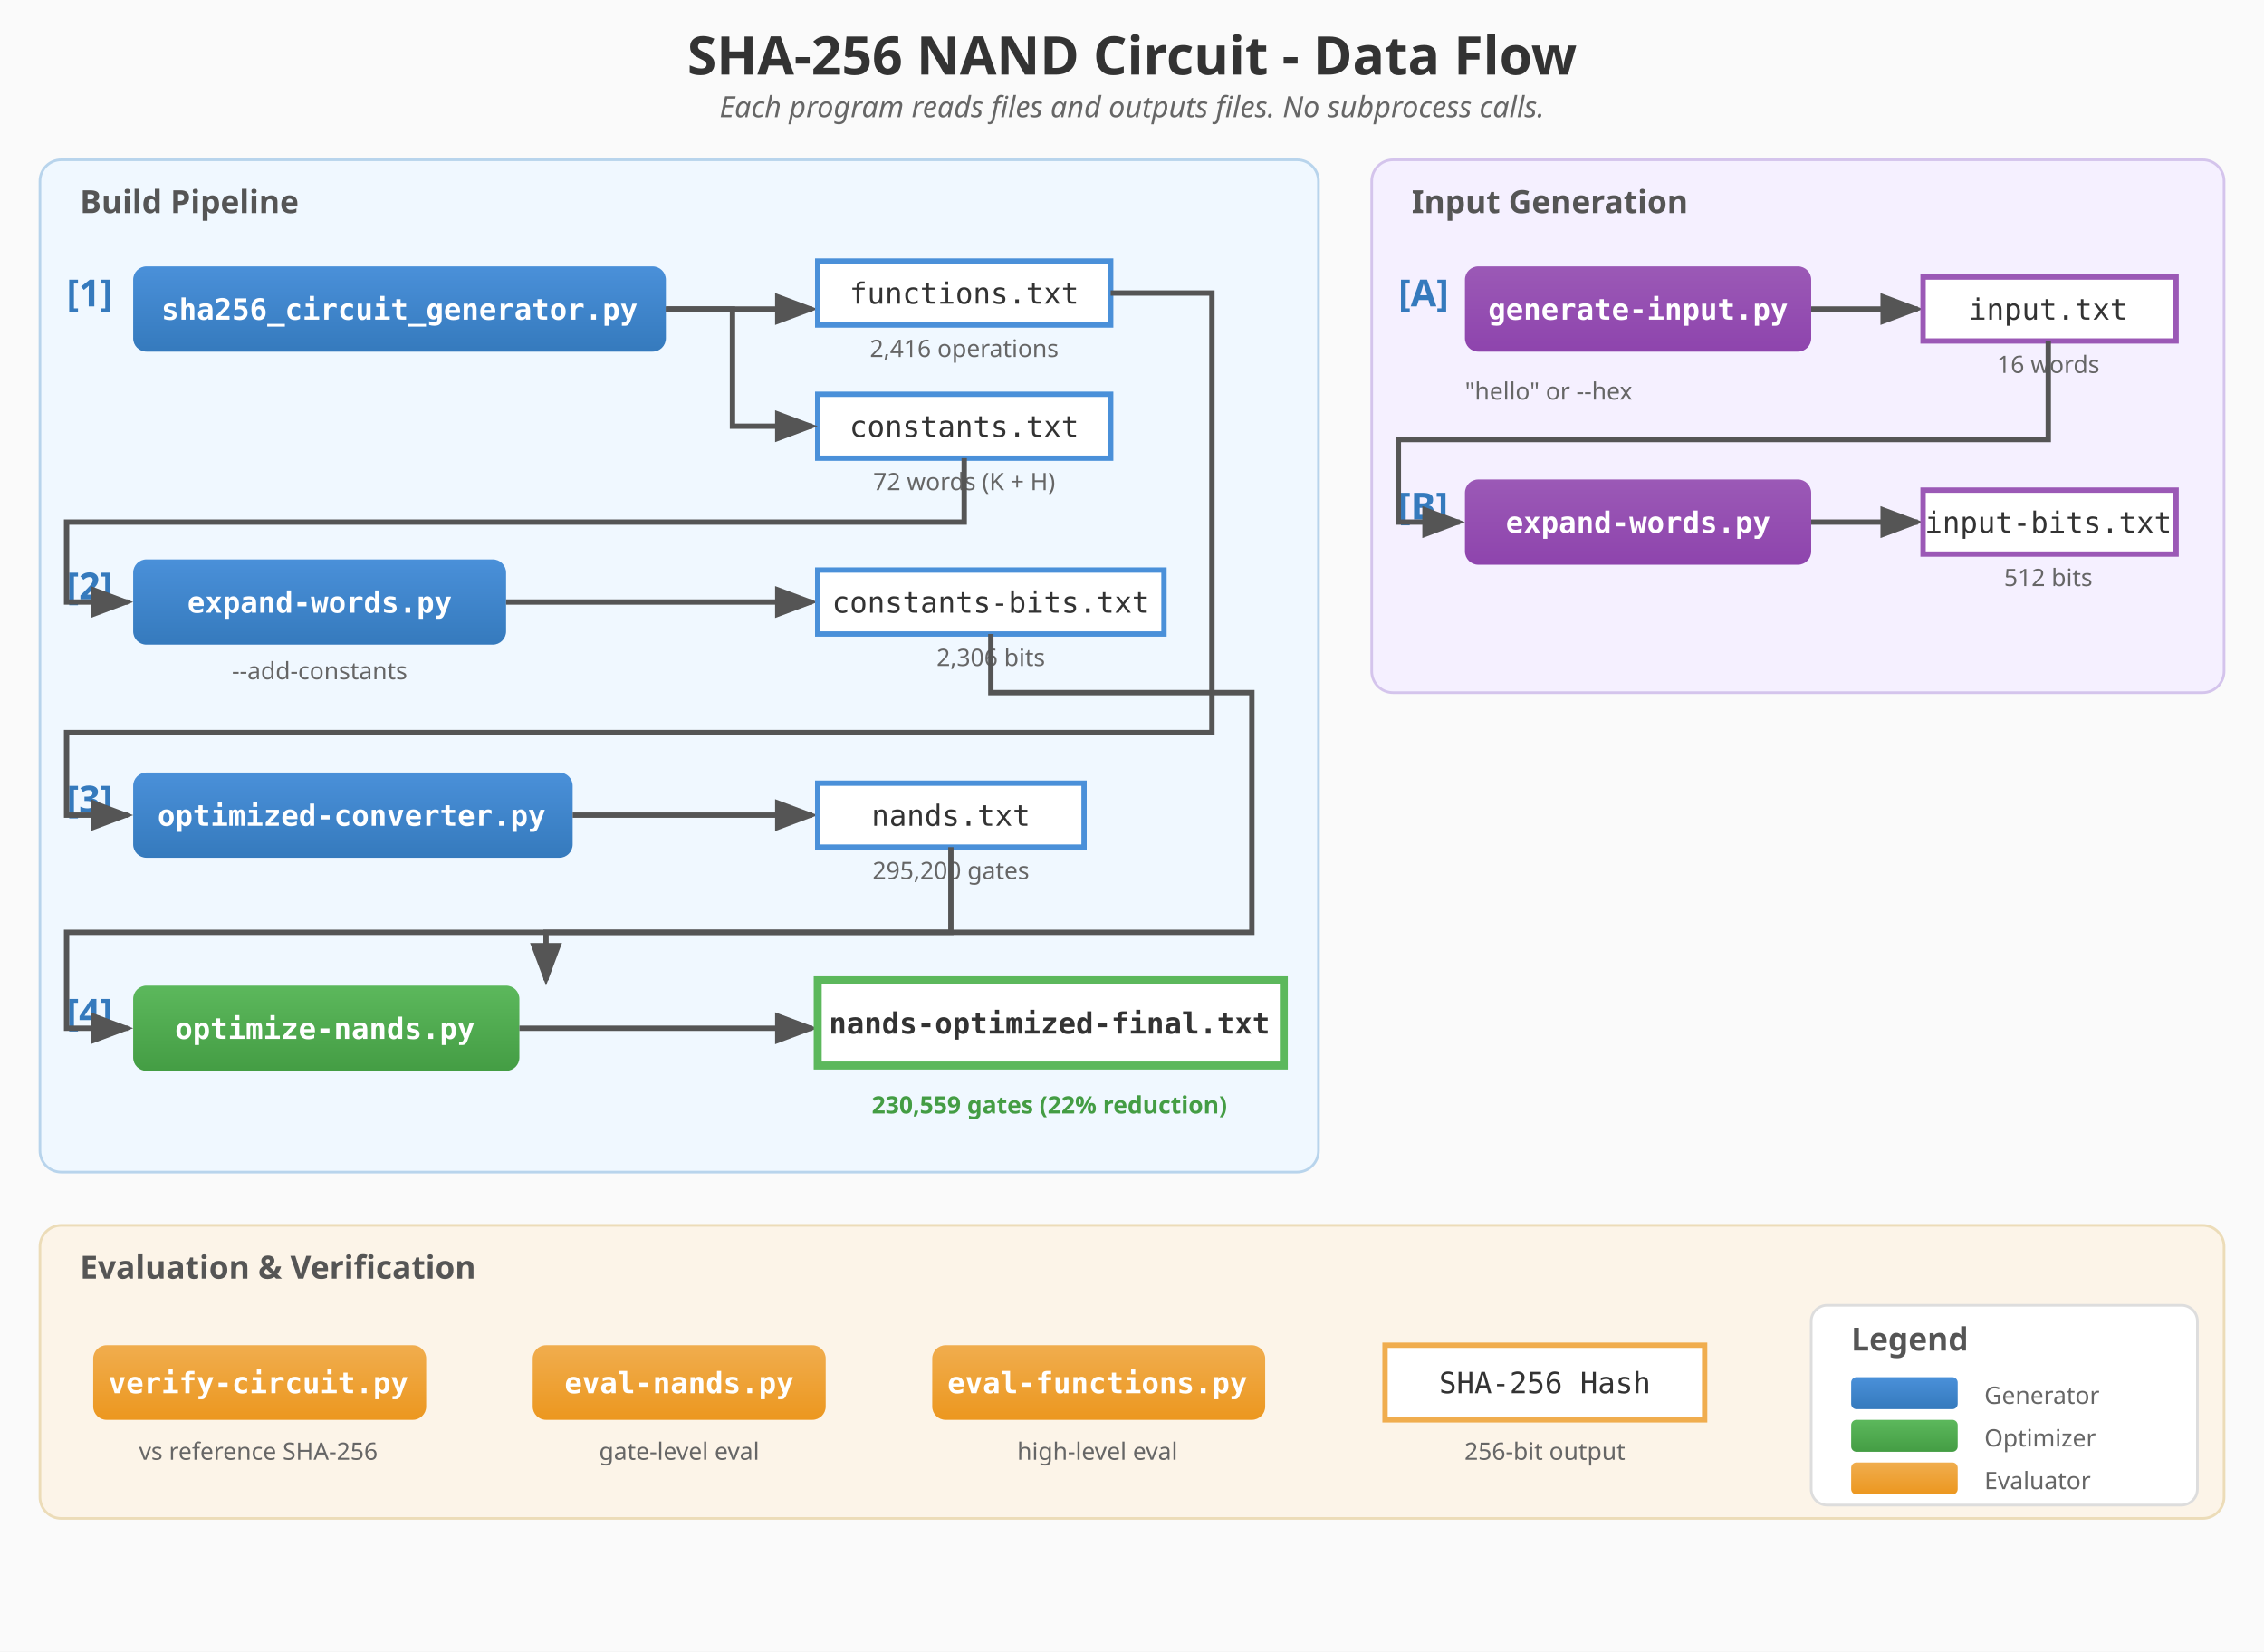
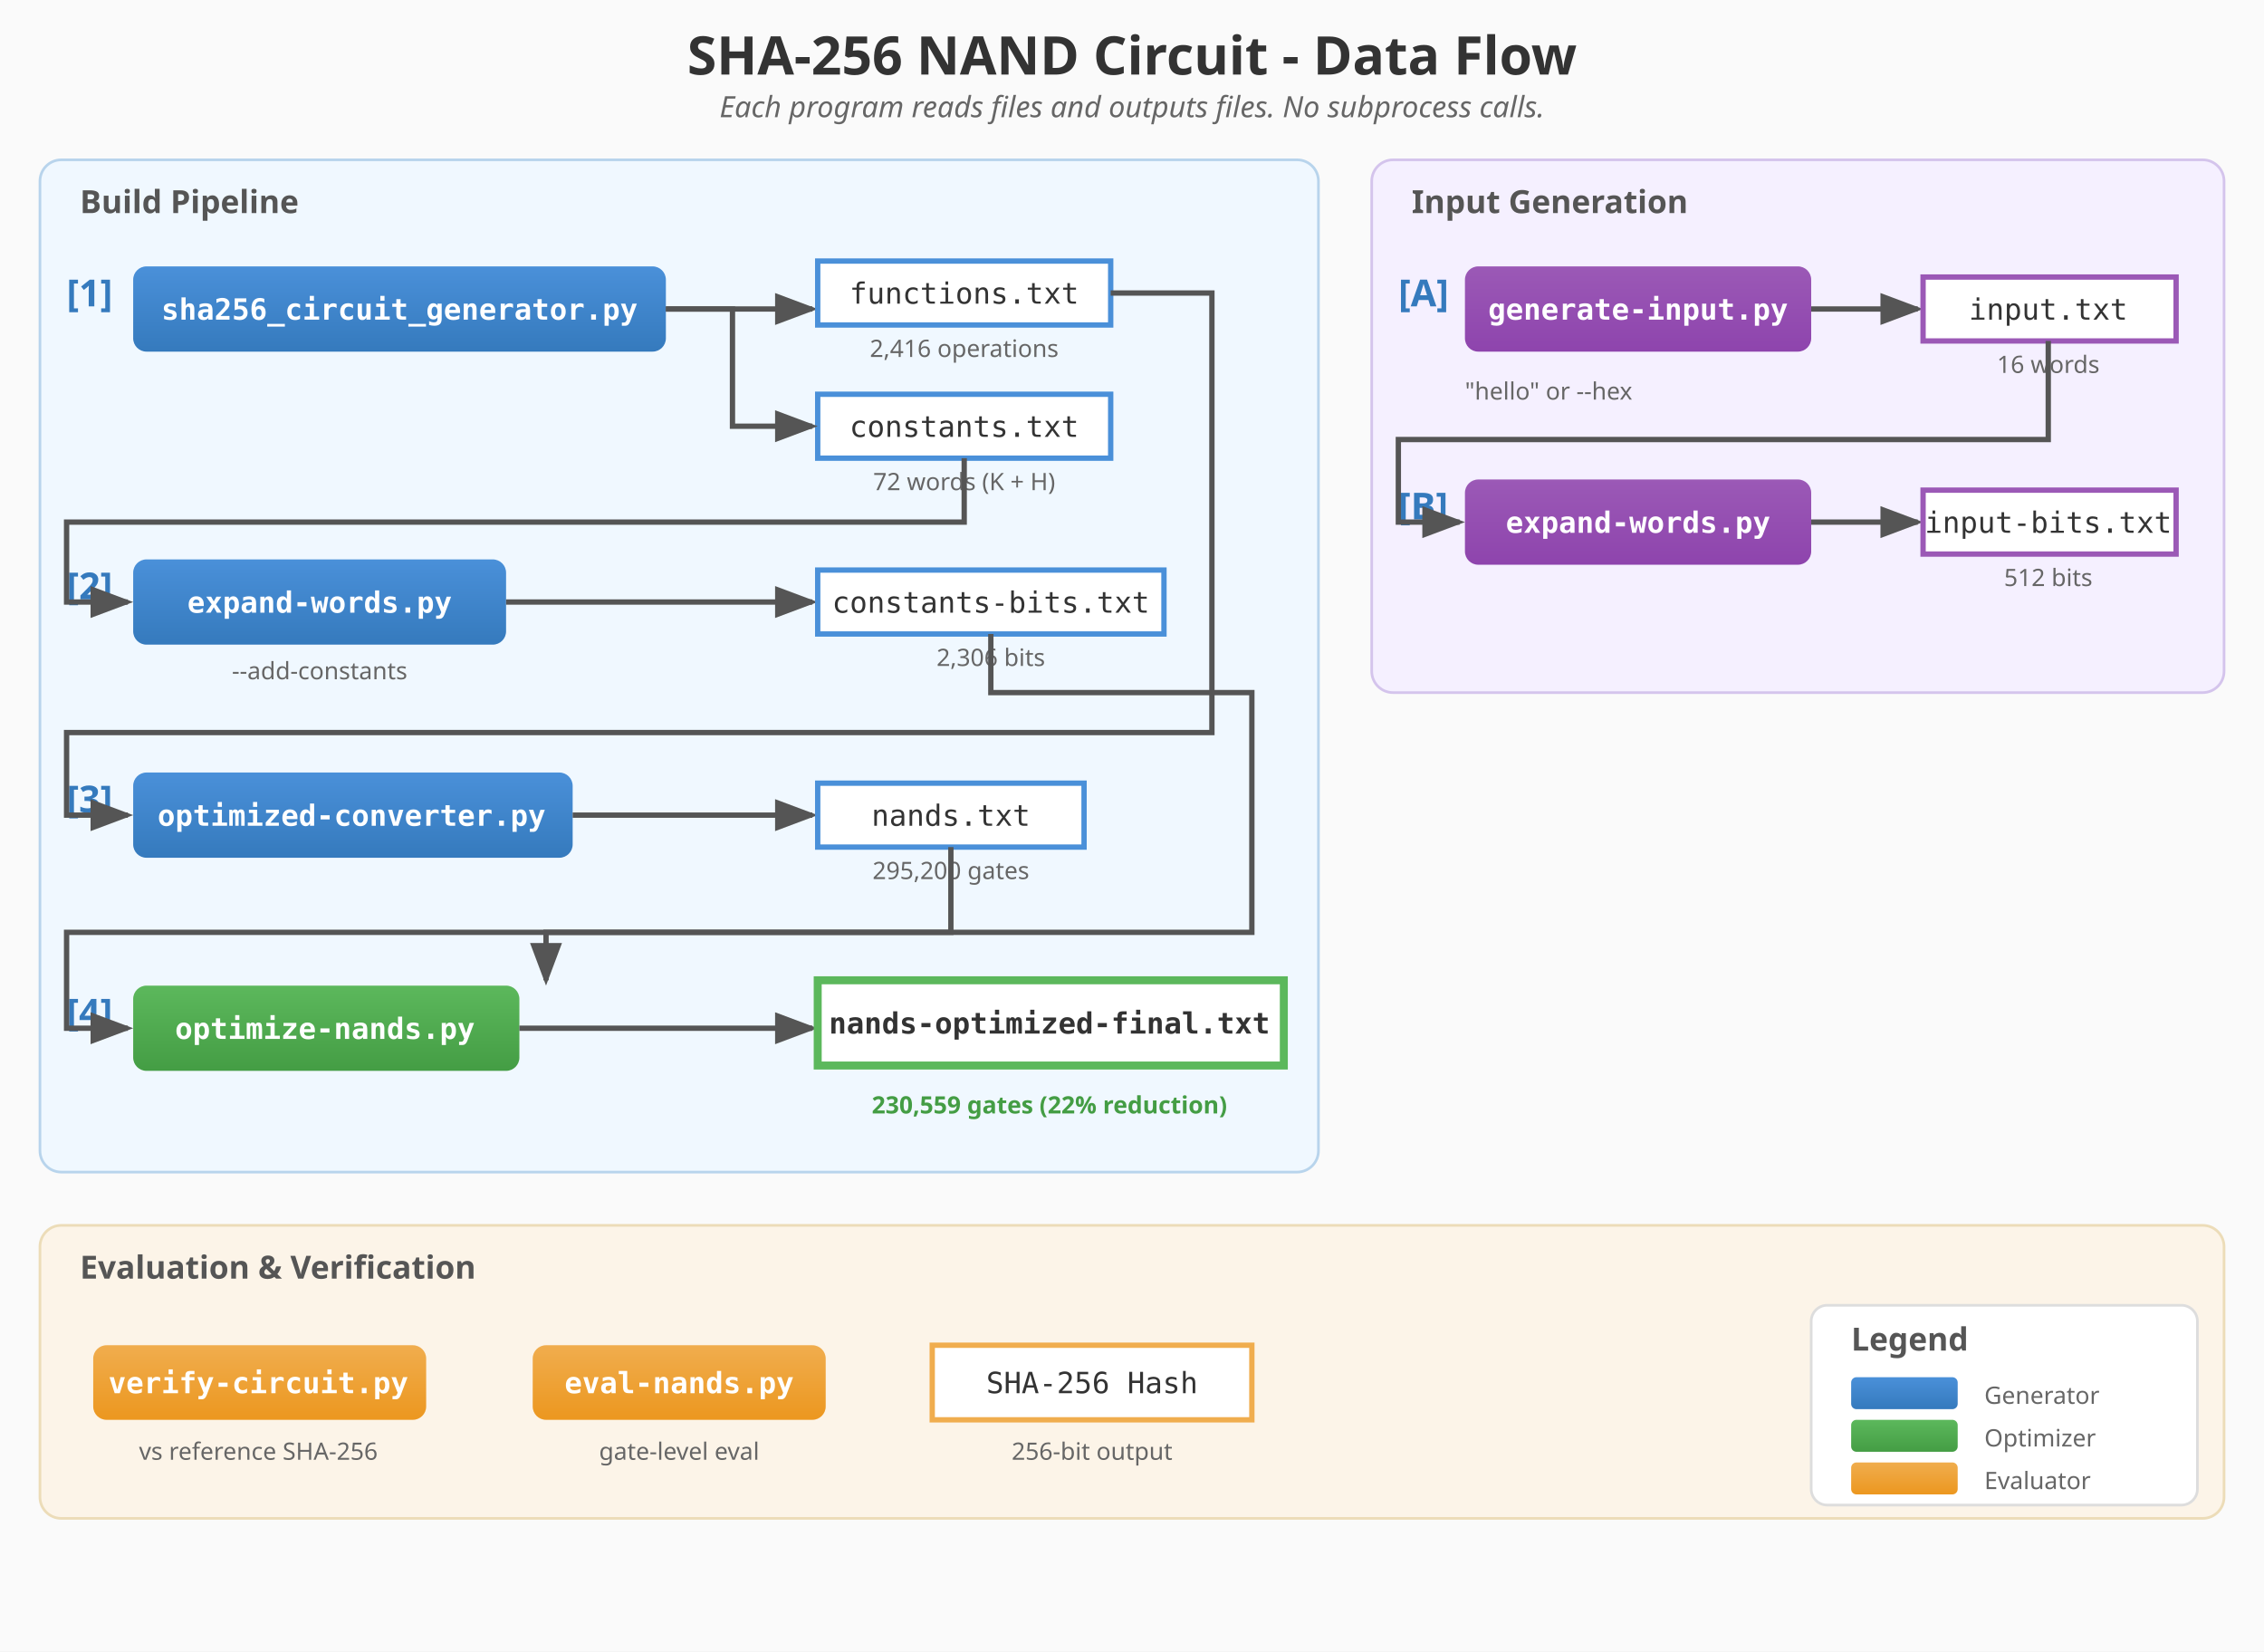
<svg xmlns="http://www.w3.org/2000/svg" viewBox="0 0 850 620">
  <defs>
    <style>
      .title { font: bold 20px sans-serif; fill: #333; }
      .subtitle { font: italic 11px sans-serif; fill: #666; }
      .program { font: bold 11px monospace; fill: white; }
      .file { font: 11px monospace; fill: #333; }
      .label { font: 9px sans-serif; fill: #666; }
      .section-label { font: bold 12px sans-serif; fill: #555; }
      .step { font: bold 14px sans-serif; fill: #357abd; }
    </style>
    <marker id="arrow" markerWidth="8" markerHeight="6" refX="7" refY="3" orient="auto">
      <polygon points="0 0, 8 3, 0 6" fill="#555" />
    </marker>
    <linearGradient id="blueGrad" x1="0%" y1="0%" x2="0%" y2="100%">
      <stop offset="0%" style="stop-color:#4a90d9" />
      <stop offset="100%" style="stop-color:#357abd" />
    </linearGradient>
    <linearGradient id="greenGrad" x1="0%" y1="0%" x2="0%" y2="100%">
      <stop offset="0%" style="stop-color:#5cb85c" />
      <stop offset="100%" style="stop-color:#449d44" />
    </linearGradient>
    <linearGradient id="orangeGrad" x1="0%" y1="0%" x2="0%" y2="100%">
      <stop offset="0%" style="stop-color:#f0ad4e" />
      <stop offset="100%" style="stop-color:#ec971f" />
    </linearGradient>
    <linearGradient id="purpleGrad" x1="0%" y1="0%" x2="0%" y2="100%">
      <stop offset="0%" style="stop-color:#9b59b6" />
      <stop offset="100%" style="stop-color:#8e44ad" />
    </linearGradient>
  </defs>
  <rect width="850" height="620" fill="#fafafa" />
  <text x="425" y="28" text-anchor="middle" class="title">SHA-256 NAND Circuit - Data Flow</text>
  <text x="425" y="44" text-anchor="middle" class="subtitle">Each program reads files and outputs files. No subprocess calls.</text>
  <rect x="15" y="60" width="480" height="380" rx="8" fill="#f0f8ff" stroke="#b8d4ec" />
  <text x="30" y="80" class="section-label">Build Pipeline</text>
  <text x="25" y="115" class="step">[1]</text>
  <rect x="50" y="100" width="200" height="32" rx="5" fill="url(#blueGrad)" />
  <text x="150" y="120" text-anchor="middle" class="program">sha256_circuit_generator.py</text>
  <line x1="250" y1="116" x2="305" y2="116" stroke="#555" stroke-width="2" marker-end="url(#arrow)" />
  <rect x="307" y="98" width="110" height="24" fill="white" stroke="#4a90d9" stroke-width="2" />
  <text x="362" y="114" text-anchor="middle" class="file">functions.txt</text>
  <text x="362" y="134" text-anchor="middle" class="label">2,416 operations</text>
  <rect x="307" y="148" width="110" height="24" fill="white" stroke="#4a90d9" stroke-width="2" />
  <text x="362" y="164" text-anchor="middle" class="file">constants.txt</text>
  <text x="362" y="184" text-anchor="middle" class="label">72 words (K + H)</text>
  <path d="M 250 116 L 275 116 L 275 160 L 305 160" fill="none" stroke="#555" stroke-width="2" marker-end="url(#arrow)" />
  <text x="25" y="225" class="step">[2]</text>
  <rect x="50" y="210" width="140" height="32" rx="5" fill="url(#blueGrad)" />
  <text x="120" y="230" text-anchor="middle" class="program">expand-words.py</text>
  <text x="120" y="255" text-anchor="middle" class="label">--add-constants</text>
  <path d="M 362 172 L 362 196 L 25 196 L 25 226 L 48 226" fill="none" stroke="#555" stroke-width="2" marker-end="url(#arrow)" />
  <line x1="190" y1="226" x2="305" y2="226" stroke="#555" stroke-width="2" marker-end="url(#arrow)" />
  <rect x="307" y="214" width="130" height="24" fill="white" stroke="#4a90d9" stroke-width="2" />
  <text x="372" y="230" text-anchor="middle" class="file">constants-bits.txt</text>
  <text x="372" y="250" text-anchor="middle" class="label">2,306 bits</text>
  <text x="25" y="305" class="step">[3]</text>
  <rect x="50" y="290" width="165" height="32" rx="5" fill="url(#blueGrad)" />
  <text x="132" y="310" text-anchor="middle" class="program">optimized-converter.py</text>
  <path d="M 417 110 L 455 110 L 455 275 L 25 275 L 25 306 L 48 306" fill="none" stroke="#555" stroke-width="2" marker-end="url(#arrow)" />
  <line x1="215" y1="306" x2="305" y2="306" stroke="#555" stroke-width="2" marker-end="url(#arrow)" />
  <rect x="307" y="294" width="100" height="24" fill="white" stroke="#4a90d9" stroke-width="2" />
  <text x="357" y="310" text-anchor="middle" class="file">nands.txt</text>
  <text x="357" y="330" text-anchor="middle" class="label">295,200 gates</text>
  <text x="25" y="385" class="step">[4]</text>
  <rect x="50" y="370" width="145" height="32" rx="5" fill="url(#greenGrad)" />
  <text x="122" y="390" text-anchor="middle" class="program">optimize-nands.py</text>
  <path d="M 357 318 L 357 350 L 25 350 L 25 386 L 48 386" fill="none" stroke="#555" stroke-width="2" marker-end="url(#arrow)" />
  <path d="M 372 238 L 372 260 L 470 260 L 470 350 L 205 350 L 205 368" fill="none" stroke="#555" stroke-width="2" marker-end="url(#arrow)" />
  <line x1="195" y1="386" x2="305" y2="386" stroke="#555" stroke-width="2" marker-end="url(#arrow)" />
  <rect x="307" y="368" width="175" height="32" fill="white" stroke="#5cb85c" stroke-width="3" />
  <text x="394" y="388" text-anchor="middle" class="file" style="font-weight:bold">nands-optimized-final.txt</text>
  <text x="394" y="418" text-anchor="middle" class="label" style="font-weight:bold;fill:#449d44">230,559 gates (22% reduction)</text>
  <rect x="515" y="60" width="320" height="200" rx="8" fill="#f5f0ff" stroke="#d4c4ec" />
  <text x="530" y="80" class="section-label">Input Generation</text>
  <text x="525" y="115" class="step">[A]</text>
  <rect x="550" y="100" width="130" height="32" rx="5" fill="url(#purpleGrad)" />
  <text x="615" y="120" text-anchor="middle" class="program">generate-input.py</text>
  <text x="550" y="150" class="label">"hello" or --hex</text>
  <line x1="680" y1="116" x2="720" y2="116" stroke="#555" stroke-width="2" marker-end="url(#arrow)" />
  <rect x="722" y="104" width="95" height="24" fill="white" stroke="#9b59b6" stroke-width="2" />
  <text x="769" y="120" text-anchor="middle" class="file">input.txt</text>
  <text x="769" y="140" text-anchor="middle" class="label">16 words</text>
  <text x="525" y="195" class="step">[B]</text>
  <rect x="550" y="180" width="130" height="32" rx="5" fill="url(#purpleGrad)" />
  <text x="615" y="200" text-anchor="middle" class="program">expand-words.py</text>
  <path d="M 769 128 L 769 165 L 525 165 L 525 196 L 548 196" fill="none" stroke="#555" stroke-width="2" marker-end="url(#arrow)" />
  <line x1="680" y1="196" x2="720" y2="196" stroke="#555" stroke-width="2" marker-end="url(#arrow)" />
  <rect x="722" y="184" width="95" height="24" fill="white" stroke="#9b59b6" stroke-width="2" />
  <text x="769" y="200" text-anchor="middle" class="file">input-bits.txt</text>
  <text x="769" y="220" text-anchor="middle" class="label">512 bits</text>
  <rect x="15" y="460" width="820" height="110" rx="8" fill="#fcf4e8" stroke="#ecdcb8" />
  <text x="30" y="480" class="section-label">Evaluation &amp; Verification</text>
  <rect x="35" y="505" width="125" height="28" rx="5" fill="url(#orangeGrad)" />
  <text x="97" y="523" text-anchor="middle" class="program">verify-circuit.py</text>
  <text x="97" y="548" text-anchor="middle" class="label">vs reference SHA-256</text>
  <rect x="200" y="505" width="110" height="28" rx="5" fill="url(#orangeGrad)" />
  <text x="255" y="523" text-anchor="middle" class="program">eval-nands.py</text>
  <text x="255" y="548" text-anchor="middle" class="label">gate-level eval</text>
-   <rect x="350" y="505" width="125" height="28" rx="5" fill="url(#orangeGrad)" />
-   <text x="412" y="523" text-anchor="middle" class="program">eval-functions.py</text>
-   <text x="412" y="548" text-anchor="middle" class="label">high-level eval</text>
-   <rect x="520" y="505" width="120" height="28" fill="white" stroke="#f0ad4e" stroke-width="2" />
-   <text x="580" y="523" text-anchor="middle" class="file">SHA-256 Hash</text>
-   <text x="580" y="548" text-anchor="middle" class="label">256-bit output</text>
+   <rect x="350" y="505" width="120" height="28" fill="white" stroke="#f0ad4e" stroke-width="2" />
+   <text x="410" y="523" text-anchor="middle" class="file">SHA-256 Hash</text>
+   <text x="410" y="548" text-anchor="middle" class="label">256-bit output</text>
  <rect x="680" y="490" width="145" height="75" rx="6" fill="white" stroke="#ddd" />
  <text x="695" y="507" class="section-label">Legend</text>
  <rect x="695" y="517" width="40" height="12" rx="2" fill="url(#blueGrad)" />
  <text x="745" y="527" class="label">Generator</text>
  <rect x="695" y="533" width="40" height="12" rx="2" fill="url(#greenGrad)" />
  <text x="745" y="543" class="label">Optimizer</text>
  <rect x="695" y="549" width="40" height="12" rx="2" fill="url(#orangeGrad)" />
  <text x="745" y="559" class="label">Evaluator</text>
</svg>
